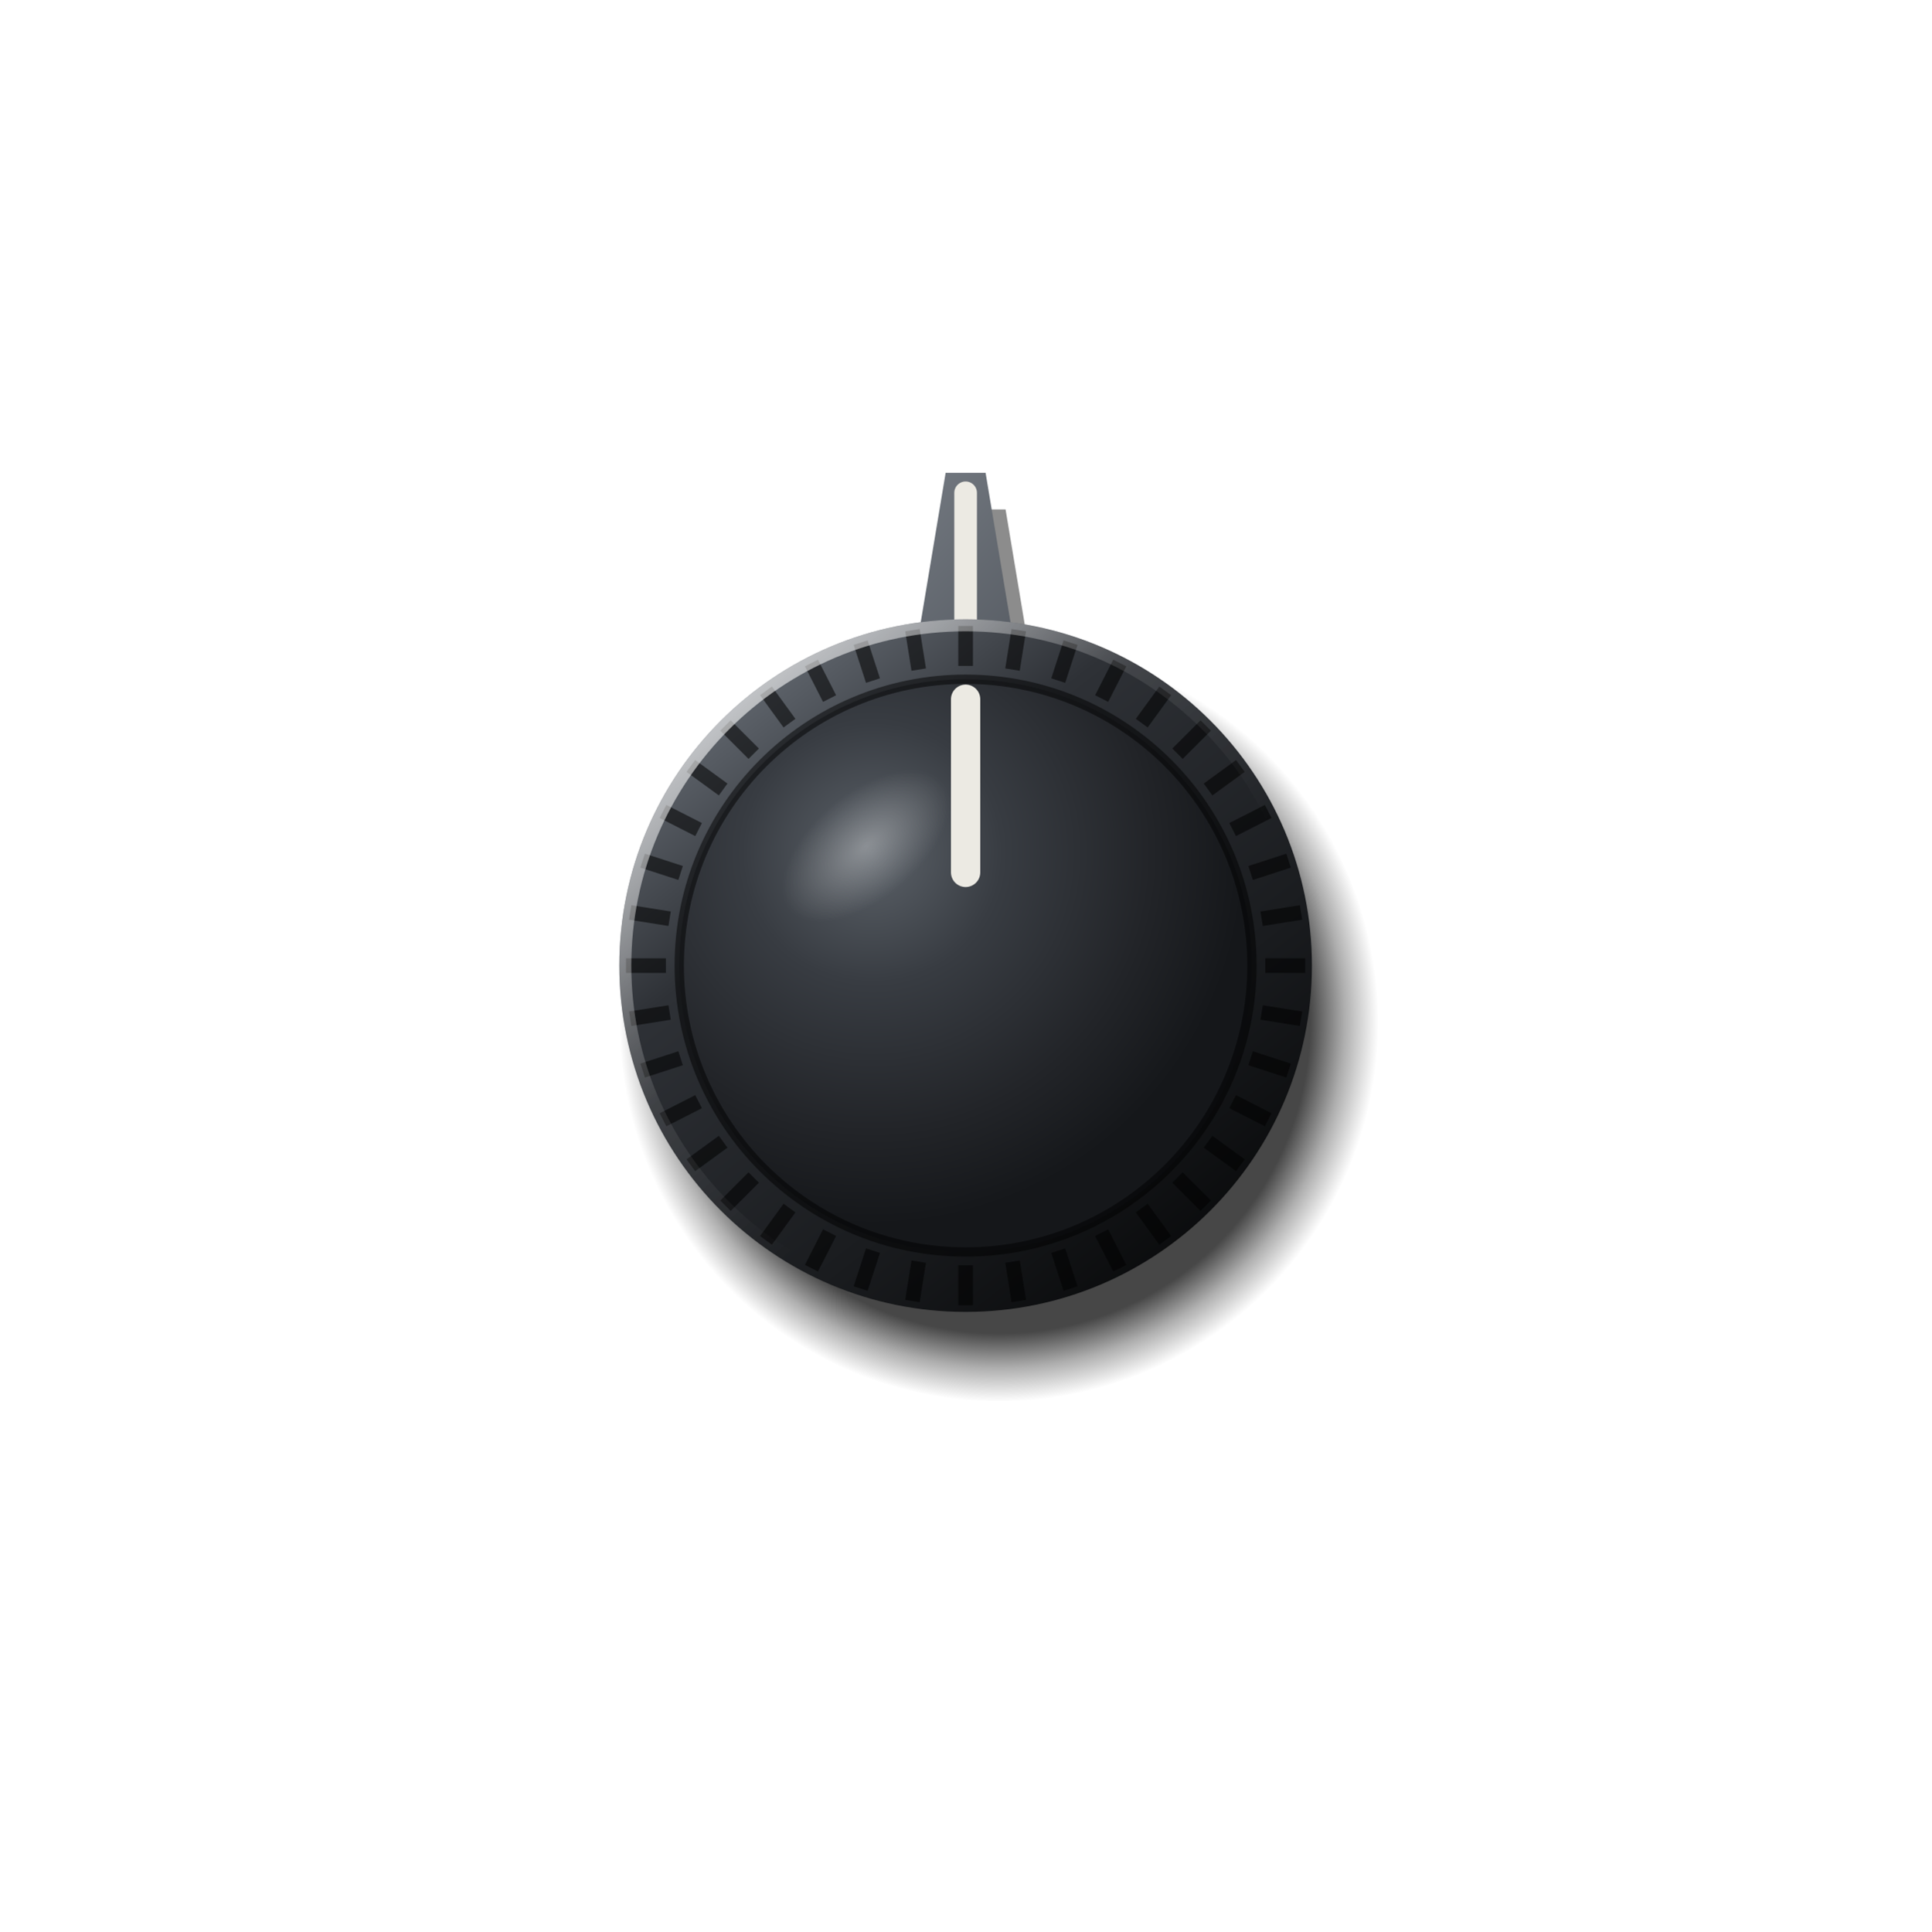
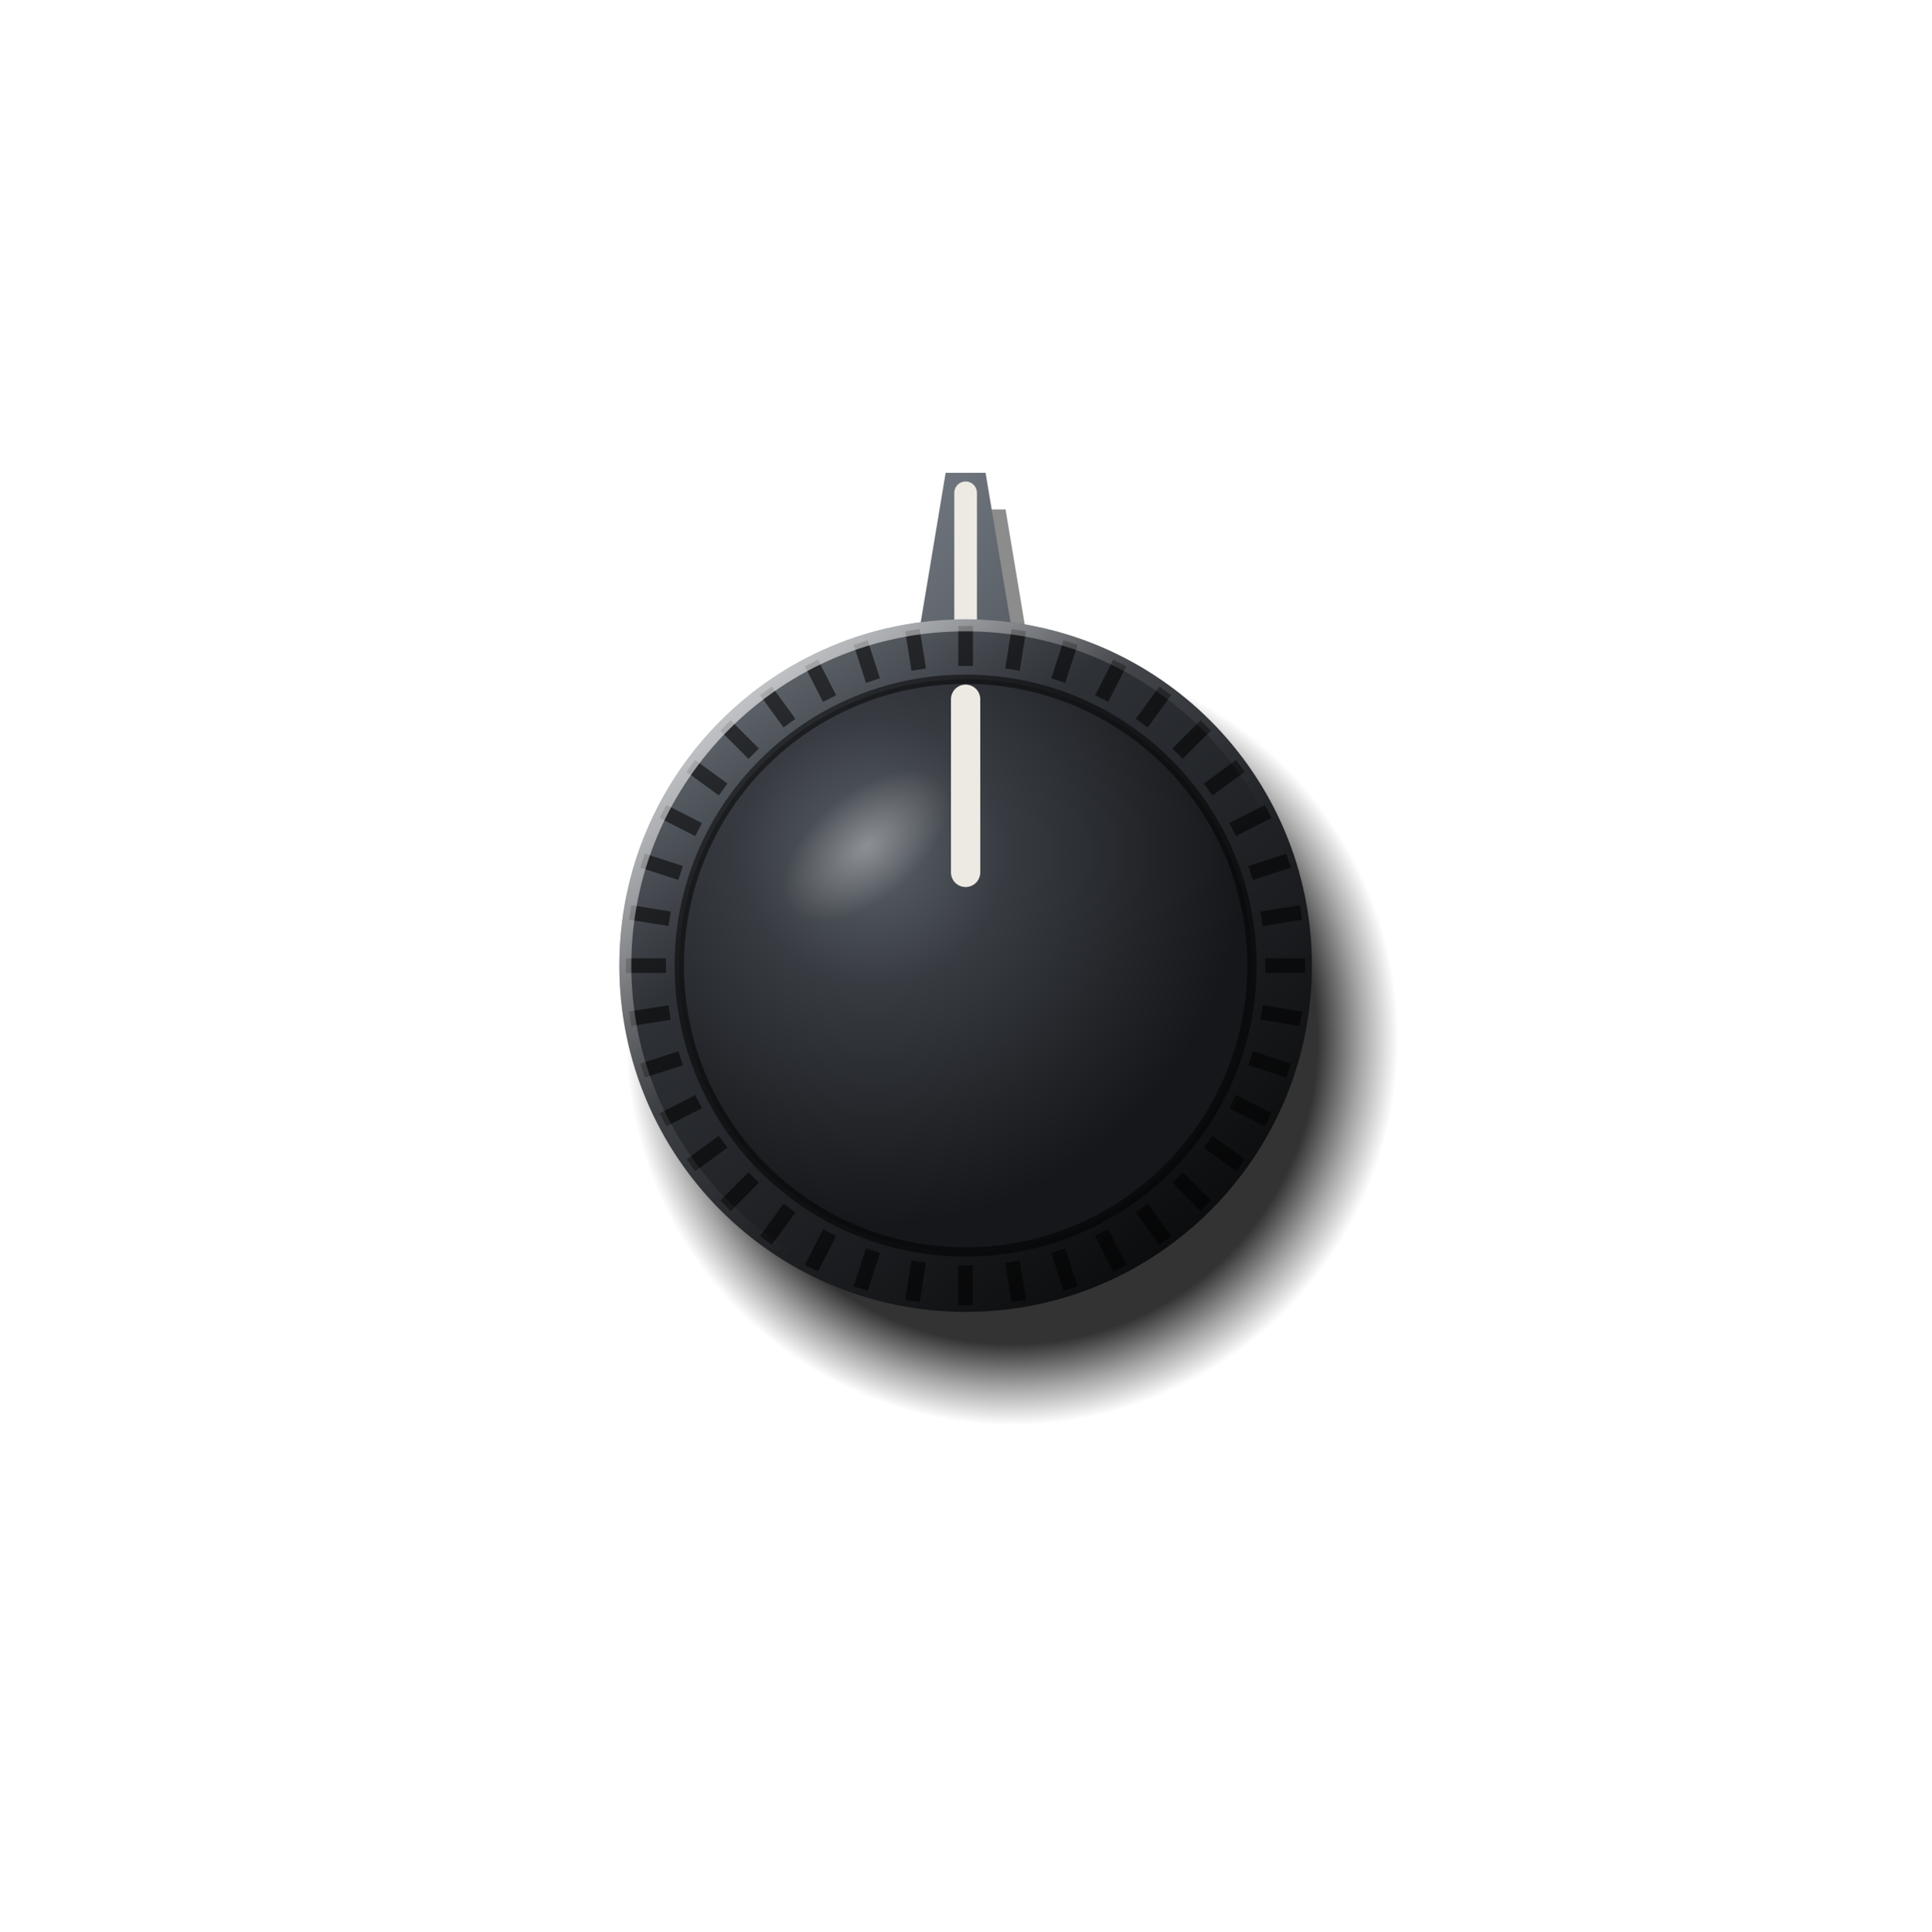
<svg xmlns="http://www.w3.org/2000/svg" viewBox="0 0 290 290" width="290" height="290">
  <defs>
-     <radialGradient id="a" gradientUnits="userSpaceOnUse" cx="150" cy="153.5" r="57">
-       <stop offset="0" stop-color="#000" stop-opacity="0.72" />
-       <stop offset="0.82" stop-color="#000" stop-opacity="0.72" />
-       <stop offset="0.91" stop-color="#000" stop-opacity="0.32" />
+     <radialGradient id="a" gradientUnits="userSpaceOnUse" cx="152" cy="156" r="58">
+       <stop offset="0" stop-color="#000" stop-opacity="0.8" />
+       <stop offset="0.79" stop-color="#000" stop-opacity="0.8" />
+       <stop offset="0.9" stop-color="#000" stop-opacity="0.36" />
      <stop offset="1" stop-color="#000" stop-opacity="0" />
    </radialGradient>
    <linearGradient id="b" x1="0.15" y1="0.05" x2="0.85" y2="0.95">
      <stop offset="0" stop-color="#6A7078" />
      <stop offset="0.3" stop-color="#2E3136" />
      <stop offset="0.7" stop-color="#1A1C1F" />
      <stop offset="1" stop-color="#08090A" />
    </linearGradient>
    <radialGradient id="c" gradientUnits="userSpaceOnUse" cx="131" cy="128" r="56">
      <stop offset="0" stop-color="#5C6269" />
      <stop offset="0.35" stop-color="#383C42" />
      <stop offset="0.75" stop-color="#222428" />
      <stop offset="1" stop-color="#15171A" />
    </radialGradient>
    <linearGradient id="d" x1="0.1" y1="0.05" x2="0.6" y2="0.6">
      <stop offset="0" stop-color="#FFFFFF" stop-opacity="0.75" />
      <stop offset="0.6" stop-color="#FFFFFF" stop-opacity="0.1" />
      <stop offset="1" stop-color="#FFFFFF" stop-opacity="0" />
    </linearGradient>
    <linearGradient id="e" gradientUnits="userSpaceOnUse" x1="85" y1="85" x2="205" y2="205">
      <stop offset="0" stop-color="#8A9098" />
      <stop offset="0.45" stop-color="#474C53" />
      <stop offset="1" stop-color="#16181B" />
    </linearGradient>
    <radialGradient id="f" cx="0.5" cy="0.5" r="0.5">
      <stop offset="0" stop-color="#FFFFFF" stop-opacity="0.3" />
      <stop offset="1" stop-color="#FFFFFF" stop-opacity="0" />
    </radialGradient>
  </defs>
-   <circle cx="150" cy="153.5" r="57" fill="url(#a)" />
+   <circle cx="152" cy="156" r="58" fill="url(#a)" />
  <g transform="translate(3 5.5) rotate(0 145 145)">
    <path d="M137 101L142 71L148 71L153 101Z" fill="#000" fill-opacity="0.45" />
  </g>
  <g transform="rotate(0 145 145)">
    <path d="M137 101L142 71L148 71L153 101Z" fill="url(#e)" />
    <line x1="145" y1="99" x2="145" y2="74" stroke="#ECEAE3" stroke-width="3.4" stroke-linecap="round" />
  </g>
  <circle cx="145" cy="145" r="52" fill="url(#b)" />
  <path d="M190 145L196 145M189.45 152.04L195.37 152.98M187.8 158.91L193.5 160.76M185.1 165.43L190.44 168.15M181.41 171.45L186.26 174.98M176.82 176.82L181.06 181.06M171.45 181.41L174.98 186.26M165.43 185.1L168.15 190.44M158.91 187.8L160.76 193.5M152.04 189.45L152.98 195.37M145 190L145 196M137.96 189.45L137.02 195.37M131.09 187.8L129.24 193.5M124.57 185.1L121.85 190.44M118.55 181.41L115.02 186.26M113.18 176.82L108.94 181.06M108.59 171.45L103.74 174.98M104.9 165.43L99.56 168.15M102.2 158.91L96.5 160.76M100.55 152.04L94.63 152.98M100 145L94 145M100.55 137.96L94.63 137.02M102.2 131.09L96.5 129.24M104.9 124.57L99.56 121.85M108.59 118.55L103.74 115.02M113.18 113.18L108.94 108.94M118.55 108.59L115.02 103.74M124.57 104.9L121.85 99.56M131.09 102.2L129.24 96.5M137.96 100.55L137.02 94.63M145 100L145 94M152.04 100.55L152.98 94.63M158.91 102.2L160.76 96.5M165.43 104.9L168.15 99.56M171.45 108.59L174.98 103.74M176.82 113.18L181.06 108.94M181.41 118.55L186.26 115.02M185.1 124.57L190.44 121.85M187.8 131.09L193.5 129.24M189.45 137.96L195.37 137.02" stroke="#000" stroke-opacity="0.55" stroke-width="2.2" />
  <circle cx="145" cy="145" r="51.1" fill="none" stroke="url(#d)" stroke-width="1.8" />
  <circle cx="145" cy="145" r="43" fill="url(#c)" />
  <circle cx="145" cy="145" r="43" fill="none" stroke="#000" stroke-opacity="0.5" stroke-width="1.4" />
  <ellipse cx="130" cy="127" rx="15" ry="8" fill="url(#f)" transform="rotate(-40 130 127)" />
  <g transform="rotate(0 145 145)">
    <line x1="145" y1="131" x2="145" y2="105" stroke="#ECEAE3" stroke-width="4.4" stroke-linecap="round" />
  </g>
</svg>
